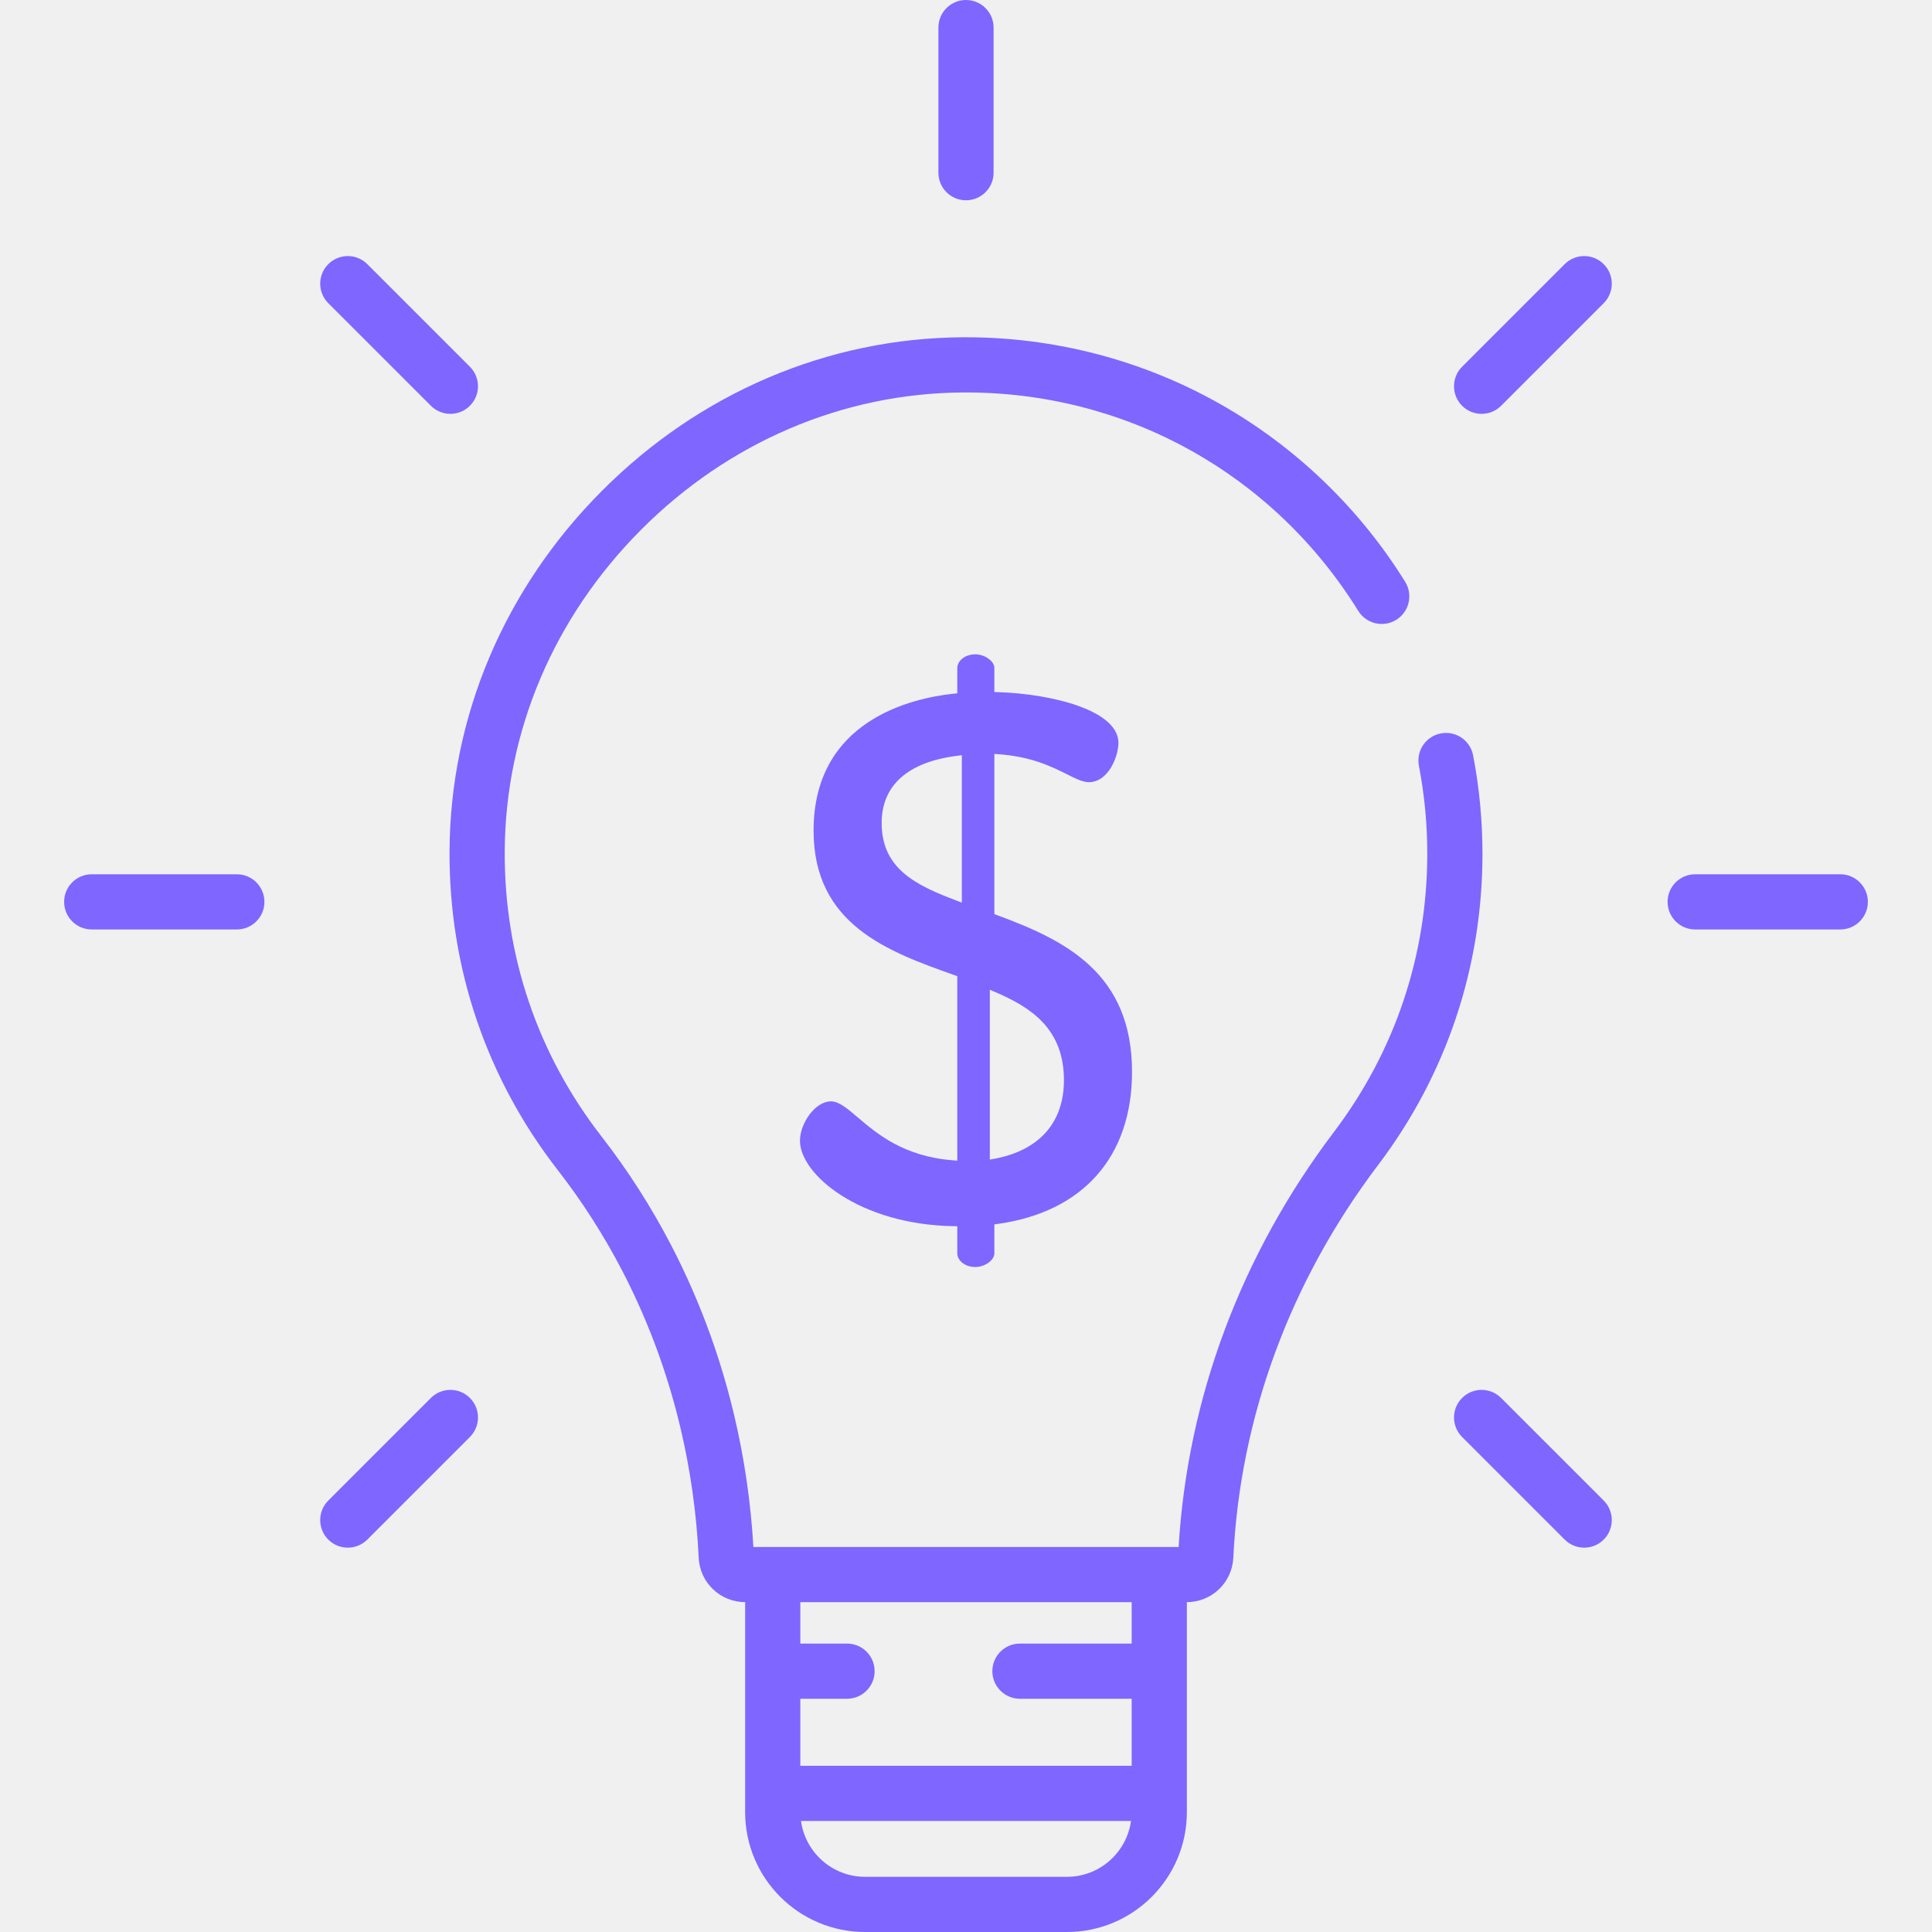
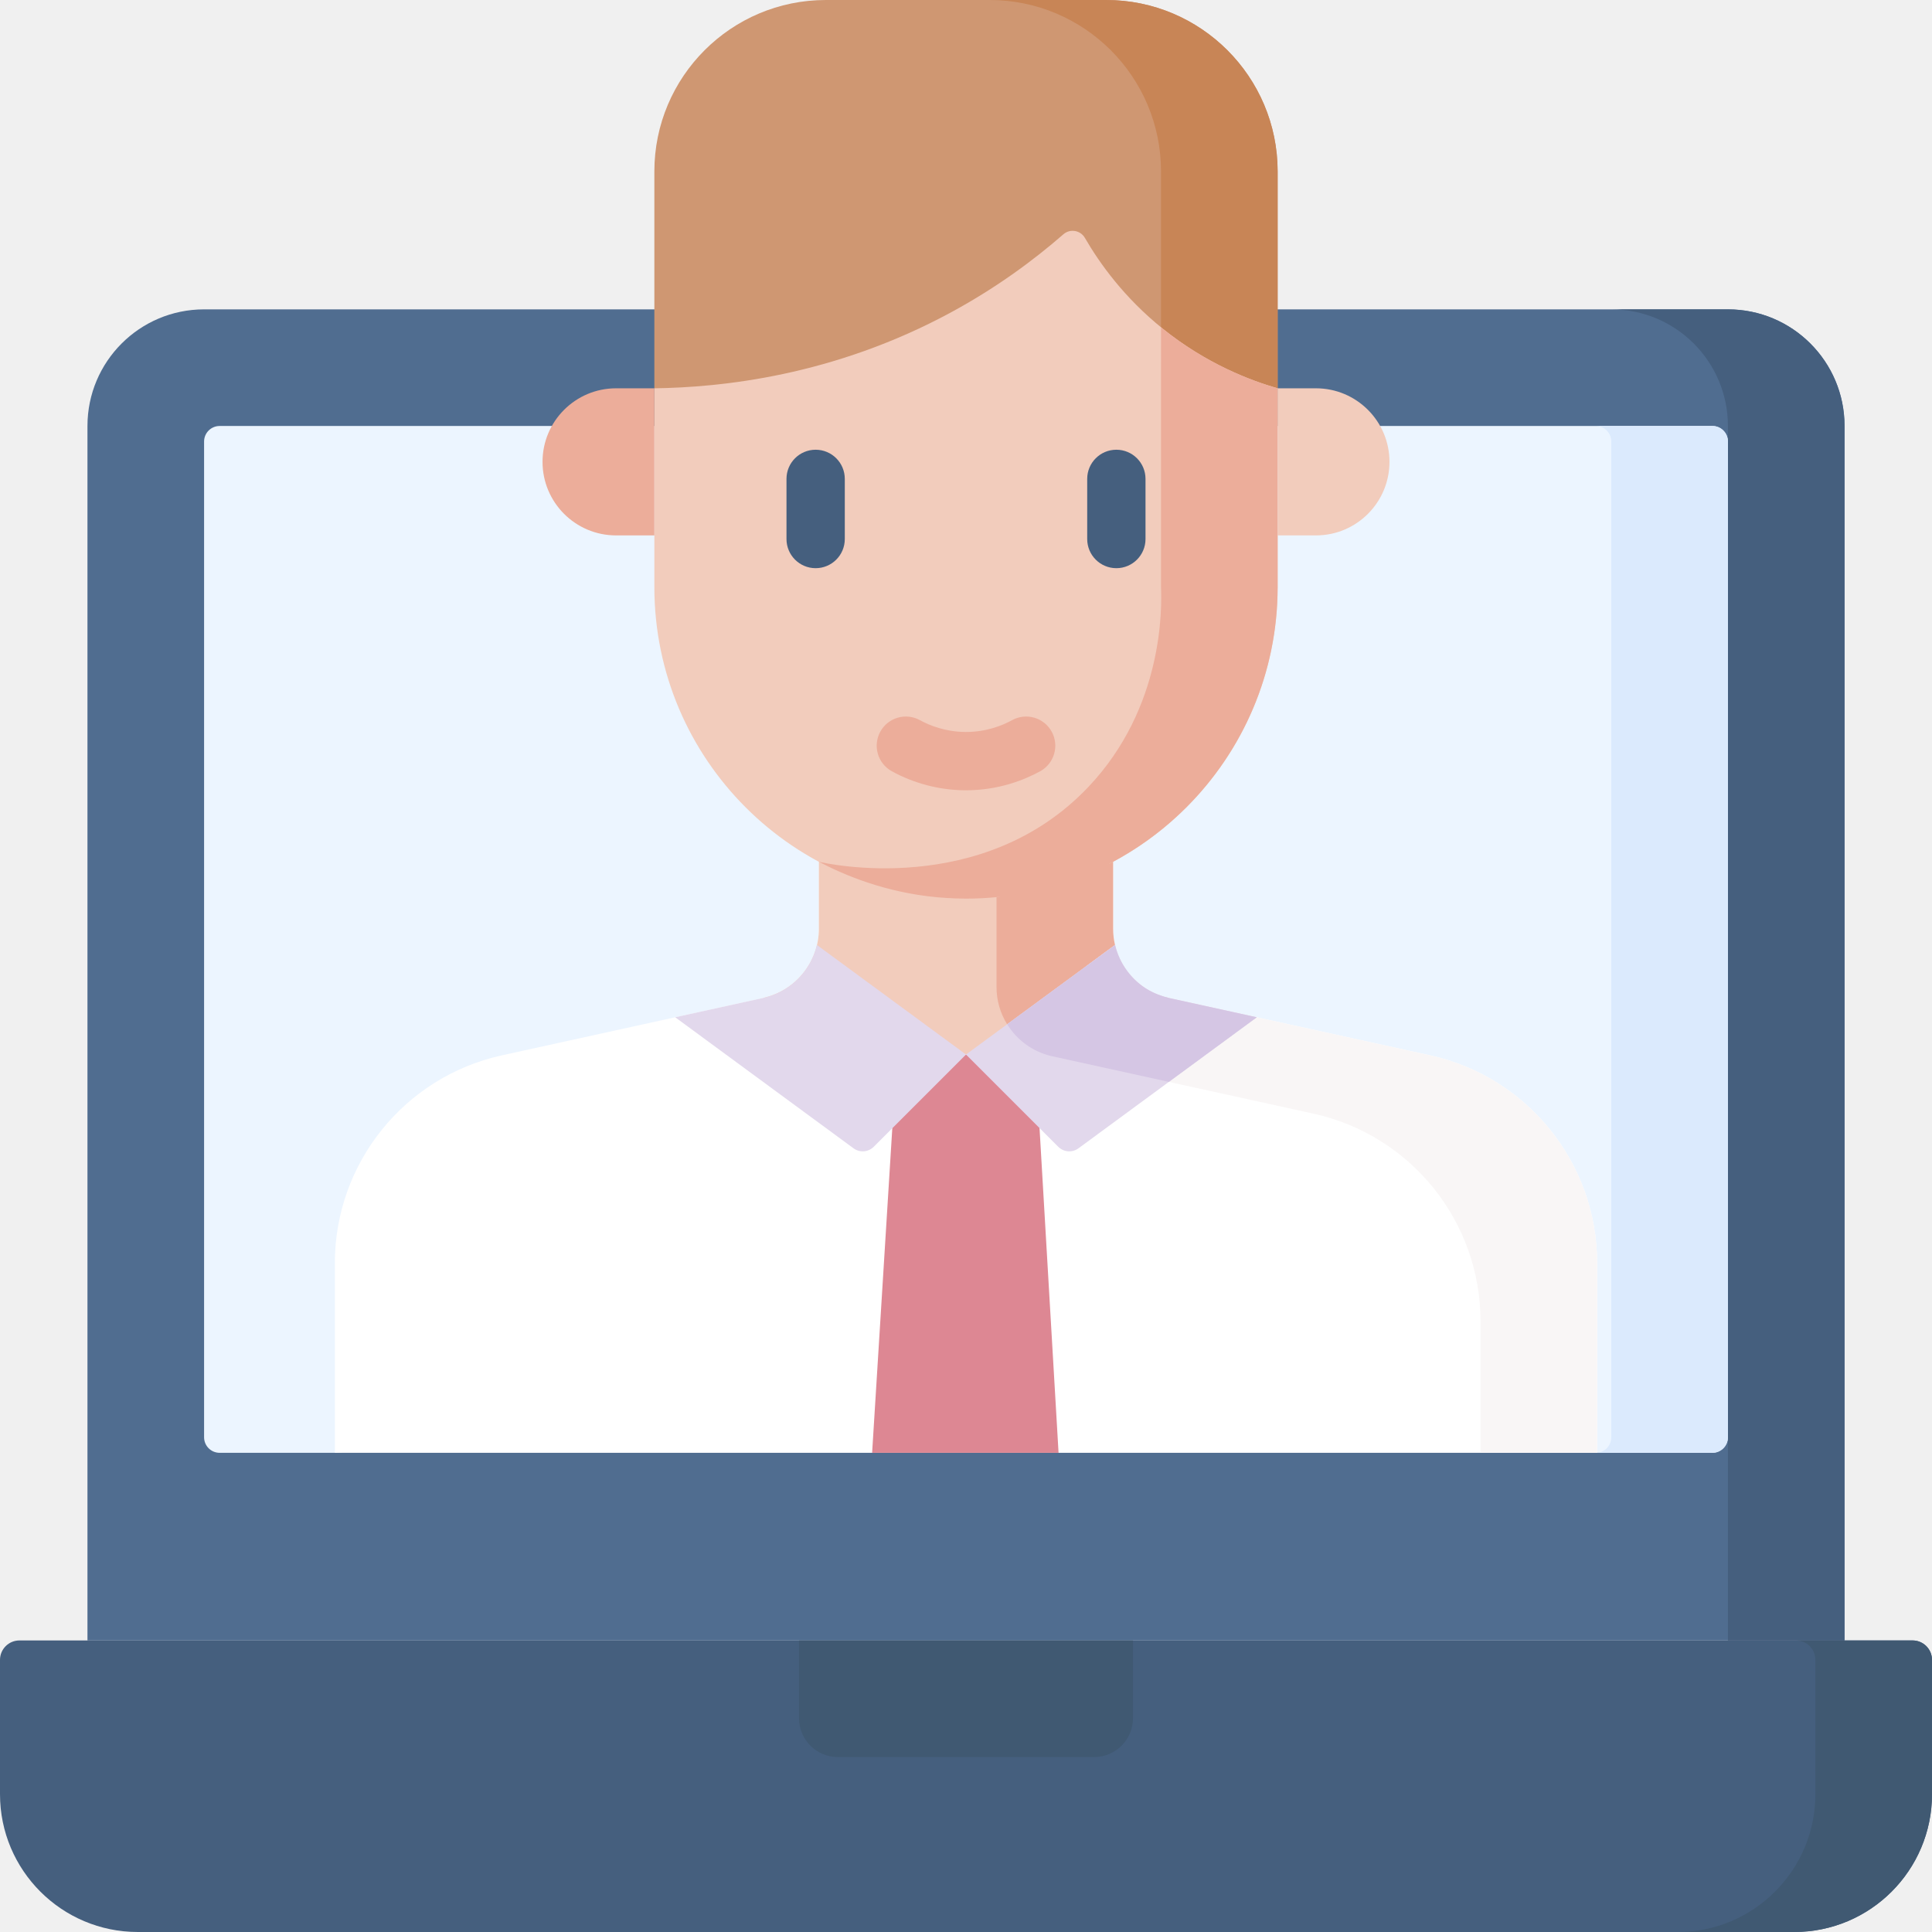
- <svg xmlns="http://www.w3.org/2000/svg" version="1.1" id="Capa_1" x="0px" y="0px" viewBox="0 0 512.001 512.001" style="enable-background:new 0 0 512.001 512.001;" xml:space="preserve" width="512px" height="512px">
+ <svg xmlns="http://www.w3.org/2000/svg" id="Layer_1" enable-background="new 0 0 512 512" height="512" viewBox="0 0 512 512" width="512">
  <g>
    <g>
-       <path d="M256,0c-4.039,0-7.313,3.274-7.313,7.313v38.453c0,4.038,3.274,7.312,7.313,7.312s7.313-3.274,7.313-7.313V7.313    C263.313,3.274,260.039,0,256,0z" fill="#7f66ff" />
+       <g>
+         <g>
+           <g>
+             <g>
+               <path d="m488.821 434.736h-465.642v-321.846c0-17.069 13.837-30.905 30.905-30.905h403.831c17.069 0 30.905 13.837 30.905 30.905v321.846z" fill="#506d90" />
+               <path d="m457.915 81.985h-30.905c17.069 0 30.905 13.837 30.905 30.905v321.846h30.905v-321.846c.001-17.068-13.836-30.905-30.905-30.905z" fill="#455f7e" />
+               <path d="m54.085 380.89v-263.879c0-2.276 1.845-4.121 4.121-4.121h395.59c2.276 0 4.121 1.845 4.121 4.121v263.879c0 2.276-1.845 4.121-4.121 4.121h-30.905l-166.891-15.453-167.26 15.452-30.535.001c-2.276-.001-4.12-1.846-4.12-4.121z" fill="#ecf5ff" />
+               <path d="m453.795 112.89h-30.905c2.276 0 4.121 1.845 4.121 4.121v263.879c0 2.276-1.845 4.121-4.121 4.121h30.905c2.276 0 4.121-1.845 4.121-4.121v-263.879c-.001-2.276-1.845-4.121-4.121-4.121z" fill="#dbeafd" />
+               <g>
+                 <g>
+                   <path d="m423.26 334.737v50.273h-334.52v-50.273c0-26.465 18.42-49.376 44.277-55.063l69.228-15.206c8.622-1.896 14.762-9.539 14.762-18.358v-57.247h77.985v57.247c0 8.818 6.14 16.462 14.762 18.358l69.228 15.206c25.859 5.686 44.278 28.597 44.278 55.063z" fill="#fff" />
+                 </g>
+                 <g>
+                   <path d="m378.983 279.674-69.228-15.206c-8.622-1.896-14.762-9.539-14.762-18.358v-57.247h-30.905v72.7c0 8.818 6.14 16.462 14.762 18.358l69.228 15.205c25.858 5.687 44.277 28.598 44.277 55.063v34.82h30.905v-50.273c0-26.465-18.419-49.376-44.277-55.062z" fill="#f9f6f6" />
+                 </g>
+                 <g>
+                   <path d="m202.245 264.468c8.622-1.896 14.762-9.539 14.762-18.358v-57.247h62.532v57.247c0 8.818 21.593 16.462 30.215 18.358l-53.754 14.991z" fill="#f2ccbc" />
+                 </g>
+                 <path d="m295.494 250.429c-.329-1.392-.502-2.839-.502-4.319v-57.247h-30.905v72.7c0 3.594 1.022 6.991 2.815 9.884z" fill="#ecad9a" />
+                 <path d="m280.529 385.01h-49.408l6.099-98.105 18.78-7.448 18.78 7.448z" fill="#dd8793" />
+                 <g>
+                   <g>
+                     <g>
+                       <path d="m338.588 112.751h-165.176v-67.301c0-25.101 20.348-45.45 45.45-45.45h74.276c25.101 0 45.45 20.349 45.45 45.45z" fill="#cf9772" />
+                       <path d="m293.138 0h-30.905c25.101 0 45.45 20.349 45.45 45.45v67.301h30.905v-67.301c0-25.101-20.349-45.45-45.45-45.45z" fill="#c88556" />
+                       <path d="m338.588 102.903c-7.068-2.028-18.697-6.334-30.43-15.775-10.297-8.286-16.77-17.387-20.653-24.088-1.179-2.036-3.922-2.497-5.696-.951-7.813 6.811-17.624 14.087-29.621 20.603-31.368 17.036-61.3 19.972-78.777 20.212v52.656c0 45.612 36.976 82.588 82.588 82.588 2.729 0 5.426-.132 8.087-.391 5.36-.521 8.699-9.258 13.709-10.754 5.188-1.549 12.033 4.11 16.738 1.623 26.199-13.846 44.053-41.371 44.053-73.066v-52.657z" fill="#f2ccbc" />
+                       <path d="m307.682 102.903v52.656c.22 5.333.766 31.845-19.234 52.97-28.072 29.65-69.713 20.268-71.443 19.847 7.051 3.696 17.686 8.093 31.165 9.393 0 0 3.979.377 7.83.377 45.612 0 82.588-36.976 82.588-82.588v-52.656c-7.173-2.026-19.283-6.667-30.901-16.158z" fill="#ecad9a" />
+                     </g>
+                     <g>
+                       <g>
+                         <path d="m216.153 150.574c-4.268 0-7.726-3.459-7.726-7.726v-15.939c0-4.268 3.459-7.726 7.726-7.726 4.268 0 7.726 3.459 7.726 7.726v15.939c0 4.268-3.458 7.726-7.726 7.726z" fill="#455f7e" />
+                       </g>
+                       <g>
+                         <path d="m295.847 150.574c-4.268 0-7.726-3.459-7.726-7.726v-15.939c0-4.268 3.459-7.726 7.726-7.726s7.726 3.459 7.726 7.726v15.939c0 4.268-3.458 7.726-7.726 7.726z" fill="#455f7e" />
+                       </g>
+                     </g>
+                     <g>
+                       <path d="m256.003 209.434c-.144 0-.287-.001-.432-.002-6.692-.07-13.341-1.813-19.225-5.039-3.741-2.052-5.111-6.748-3.059-10.49 2.051-3.74 6.747-5.114 10.49-3.059 2.553 1.4 6.701 3.081 11.957 3.136.089.001.179.002.268.002 5.366 0 9.6-1.698 12.221-3.137 3.743-2.053 8.438-.684 10.49 3.057s.684 8.438-3.057 10.49c-4.215 2.311-11.021 5.042-19.653 5.042z" fill="#ecad9a" />
+                     </g>
+                     <path d="m348.732 141.889h-10.144v-38.986h10.144c10.766 0 19.493 8.727 19.493 19.493 0 10.766-8.727 19.493-19.493 19.493z" fill="#f2ccbc" />
+                     <path d="m163.268 141.889h10.144v-38.986h-10.144c-10.766 0-19.493 8.727-19.493 19.493 0 10.766 8.727 19.493 19.493 19.493z" fill="#ecad9a" />
+                   </g>
+                 </g>
+                 <g>
+                   <path d="m256 279.459-39.511-29.034c-1.63 6.904-7.071 12.461-14.243 14.037l-23.312 5.123 47.262 34.73c1.64 1.205 3.914 1.032 5.354-.407z" fill="#e2d8ec" />
+                   <path d="m285.804 304.316 47.262-34.73-23.312-5.123c-7.172-1.576-12.613-7.133-14.243-14.037l-39.511 29.033 24.45 24.45c1.44 1.44 3.714 1.613 5.354.407z" fill="#e2d8ec" />
+                   <path d="m333.064 269.588-23.31-5.12c-3.923-1.004-7.752-2.817-10.981-7.08-1.54-2.05-2.663-4.411-3.265-6.961l-28.596 21.014c2.605 4.207 6.829 7.357 11.937 8.48l30.913 6.79z" fill="#d5c6e4" />
+                 </g>
+               </g>
+               <g>
+                 <path d="m5.151 434.736h501.698c2.845 0 5.151 2.306 5.151 5.151v35.591c0 20.17-16.351 36.521-36.521 36.521h-438.958c-20.17.001-36.521-16.35-36.521-36.52v-35.591c0-2.845 2.306-5.152 5.151-5.152z" fill="#455f7e" />
+                 <g fill="#405972">
+                   <path d="m506.849 434.736h-30.905c2.845 0 5.151 2.306 5.151 5.151v35.591c0 20.17-16.351 36.521-36.521 36.521h30.905c20.17 0 36.521-16.351 36.521-36.521v-35.591c0-2.844-2.306-5.151-5.151-5.151z" />
+                   <path d="m289.95 465.642h-67.9c-5.69 0-10.302-4.612-10.302-10.302v-20.604h88.503v20.604c.001 5.69-4.612 10.302-10.301 10.302z" />
+                 </g>
+               </g>
+             </g>
+           </g>
+         </g>
+       </g>
    </g>
  </g>
-   <g>
-     <g>
-       <path d="M487.692,231.692H449.24c-4.039,0-7.313,3.273-7.313,7.313c0,4.039,3.273,7.313,7.313,7.313h38.453    c4.039,0,7.313-3.274,7.313-7.313C495.005,234.966,491.732,231.692,487.692,231.692z" fill="#7f66ff" />
-     </g>
-   </g>
-   <g>
-     <g>
-       <path d="M62.76,231.692H24.308c-4.039,0-7.313,3.273-7.313,7.313c0,4.039,3.274,7.313,7.313,7.313H62.76    c4.039,0,7.313-3.274,7.313-7.313S66.799,231.692,62.76,231.692z" fill="#7f66ff" />
-     </g>
-   </g>
-   <g>
-     <g>
-       <path d="M425.002,397.665l-27.191-27.19c-2.855-2.855-7.485-2.855-10.341,0.001c-2.855,2.856-2.855,7.485,0.001,10.341    l27.191,27.19c1.427,1.427,3.299,2.141,5.17,2.141c1.871,0,3.743-0.714,5.171-2.142    C427.858,405.151,427.858,400.521,425.002,397.665z" fill="#7f66ff" />
-     </g>
-   </g>
-   <g>
-     <g>
-       <path d="M124.531,97.192L97.34,70.002c-2.856-2.855-7.486-2.856-10.341,0.001c-2.856,2.856-2.856,7.485,0,10.341l27.19,27.19    c1.428,1.427,3.299,2.141,5.171,2.141c1.872,0,3.743-0.714,5.171-2.142C127.387,104.677,127.387,100.048,124.531,97.192z" fill="#7f66ff" />
-     </g>
-   </g>
-   <g>
-     <g>
-       <path d="M425.002,70.003c-2.855-2.855-7.485-2.856-10.341-0.001l-27.191,27.19c-2.856,2.856-2.856,7.486-0.001,10.341    c1.428,1.428,3.299,2.142,5.171,2.142c1.871,0,3.743-0.714,5.17-2.141l27.191-27.19C427.857,77.488,427.857,72.858,425.002,70.003    z" fill="#7f66ff" />
-     </g>
-   </g>
-   <g>
-     <g>
-       <path d="M124.531,370.476c-2.856-2.857-7.486-2.856-10.342-0.001l-27.191,27.19c-2.856,2.856-2.856,7.486,0,10.341    c1.428,1.428,3.299,2.142,5.171,2.142c1.871,0,3.743-0.714,5.171-2.141l27.191-27.19    C127.387,377.961,127.387,373.331,124.531,370.476z" fill="#7f66ff" />
-     </g>
-   </g>
-   <g>
-     <g>
-       <path d="M390.386,200.161c-0.765-3.965-4.59-6.562-8.567-5.794c-3.965,0.766-6.559,4.601-5.794,8.567    c1.473,7.629,2.219,15.473,2.219,23.314c0,26.857-8.544,52.339-24.706,73.692c-24.623,32.527-38.84,70.527-41.19,110.025h-5.131    H204.782h-5.128c-0.681-11.791-2.392-23.529-5.091-34.922c-1.711-7.222-3.844-14.405-6.342-21.348    c-2.911-8.093-6.382-16.04-10.316-23.622c-5.285-10.183-11.506-19.904-18.491-28.892c-16.92-21.771-25.792-47.894-25.657-75.545    c0.156-31.771,13-62.057,36.167-85.276c23.168-23.219,53.423-36.13,85.193-36.354c42.981-0.275,82.167,21.34,104.843,57.894    c2.129,3.432,6.637,4.487,10.069,2.358c3.432-2.129,4.488-6.637,2.358-10.069c-12.143-19.574-29.159-35.901-49.205-47.215    c-20.413-11.521-43.627-17.596-67.202-17.596c-0.321,0-0.645,0.001-0.966,0.003c-35.644,0.252-69.539,14.688-95.443,40.649    s-40.265,59.89-40.439,95.533c-0.151,30.958,9.785,60.21,28.734,84.592c6.442,8.289,12.181,17.257,17.058,26.654    c3.635,7.006,6.844,14.353,9.536,21.837c2.312,6.427,4.288,13.078,5.872,19.768c2.657,11.216,4.281,22.795,4.827,34.415    c0.309,6.585,5.714,11.744,12.31,11.761v55.647c0,17.515,14.249,31.764,31.765,31.764h53.532    c17.515,0,31.765-14.249,31.765-31.764V424.59c6.586-0.016,11.991-5.173,12.31-11.756c1.809-37.319,15.074-73.304,38.358-104.067    c18.102-23.914,27.671-52.448,27.671-82.518C392.87,217.479,392.034,208.702,390.386,200.161z M282.766,497.375h-53.532    c-8.655,0-15.813-6.454-16.961-14.797h87.453C298.579,490.921,291.421,497.375,282.766,497.375z M299.906,435.564h-29.609    c-4.039,0-7.313,3.274-7.313,7.313s3.274,7.313,7.313,7.313h29.609v17.763h-87.811V450.19h12.376c4.039,0,7.313-3.273,7.313-7.313    s-3.274-7.313-7.313-7.313h-12.376V424.59h87.811V435.564z" fill="#7f66ff" />
-     </g>
-   </g>
-   <g>
-     <g>
-       <path d="M264.175,242.5l-0.655-0.241v-42.462l1.071,0.077c8.795,0.628,14.213,3.339,18.169,5.318    c2.338,1.171,4.186,2.095,5.813,2.095c5.133,0,7.819-6.787,7.819-10.425c0-4.954-5.798-8.069-10.662-9.808    c-5.722-2.048-13.663-3.403-21.24-3.625l-0.971-0.029v-6.383c0-1.788-2.53-3.61-5.013-3.61c-2.973,0-4.813,1.874-4.813,3.61v6.713    l-0.896,0.094c-11.182,1.178-37.189,7.07-37.189,36.289c0,25.039,19.879,32.109,37.419,38.346l0.665,0.236v48.892l-1.078-0.084    c-13.126-1.029-20.151-7.006-25.28-11.37c-2.799-2.381-5.009-4.262-7.114-4.262c-4.234,0-8.22,5.873-8.22,10.426    c0,8.968,15.858,22.251,40.709,22.652l0.984,0.016v7.197c0,1.736,1.84,3.61,4.813,3.61c2.483,0,5.013-1.822,5.013-3.609v-7.686    l0.862-0.119C287.018,321.213,300,306.524,300,284.056C300,257.868,282.302,249.167,264.175,242.5z M254.895,239.199l-1.353-0.511    c-10.882-4.106-19.89-8.488-19.89-20.579c0-10.019,6.957-16.184,20.119-17.83l1.124-0.141V239.199z M263.498,307.088l-1.182,0.219    v-45.013l1.394,0.598c9.476,4.06,18.245,9.702,18.245,23.369C281.955,297.488,275.4,304.885,263.498,307.088z" fill="#7f66ff" />
-     </g>
-   </g>
-   <g>
- </g>
-   <g>
- </g>
-   <g>
- </g>
-   <g>
- </g>
-   <g>
- </g>
-   <g>
- </g>
-   <g>
- </g>
-   <g>
- </g>
-   <g>
- </g>
-   <g>
- </g>
-   <g>
- </g>
-   <g>
- </g>
-   <g>
- </g>
-   <g>
- </g>
-   <g>
- </g>
</svg>
